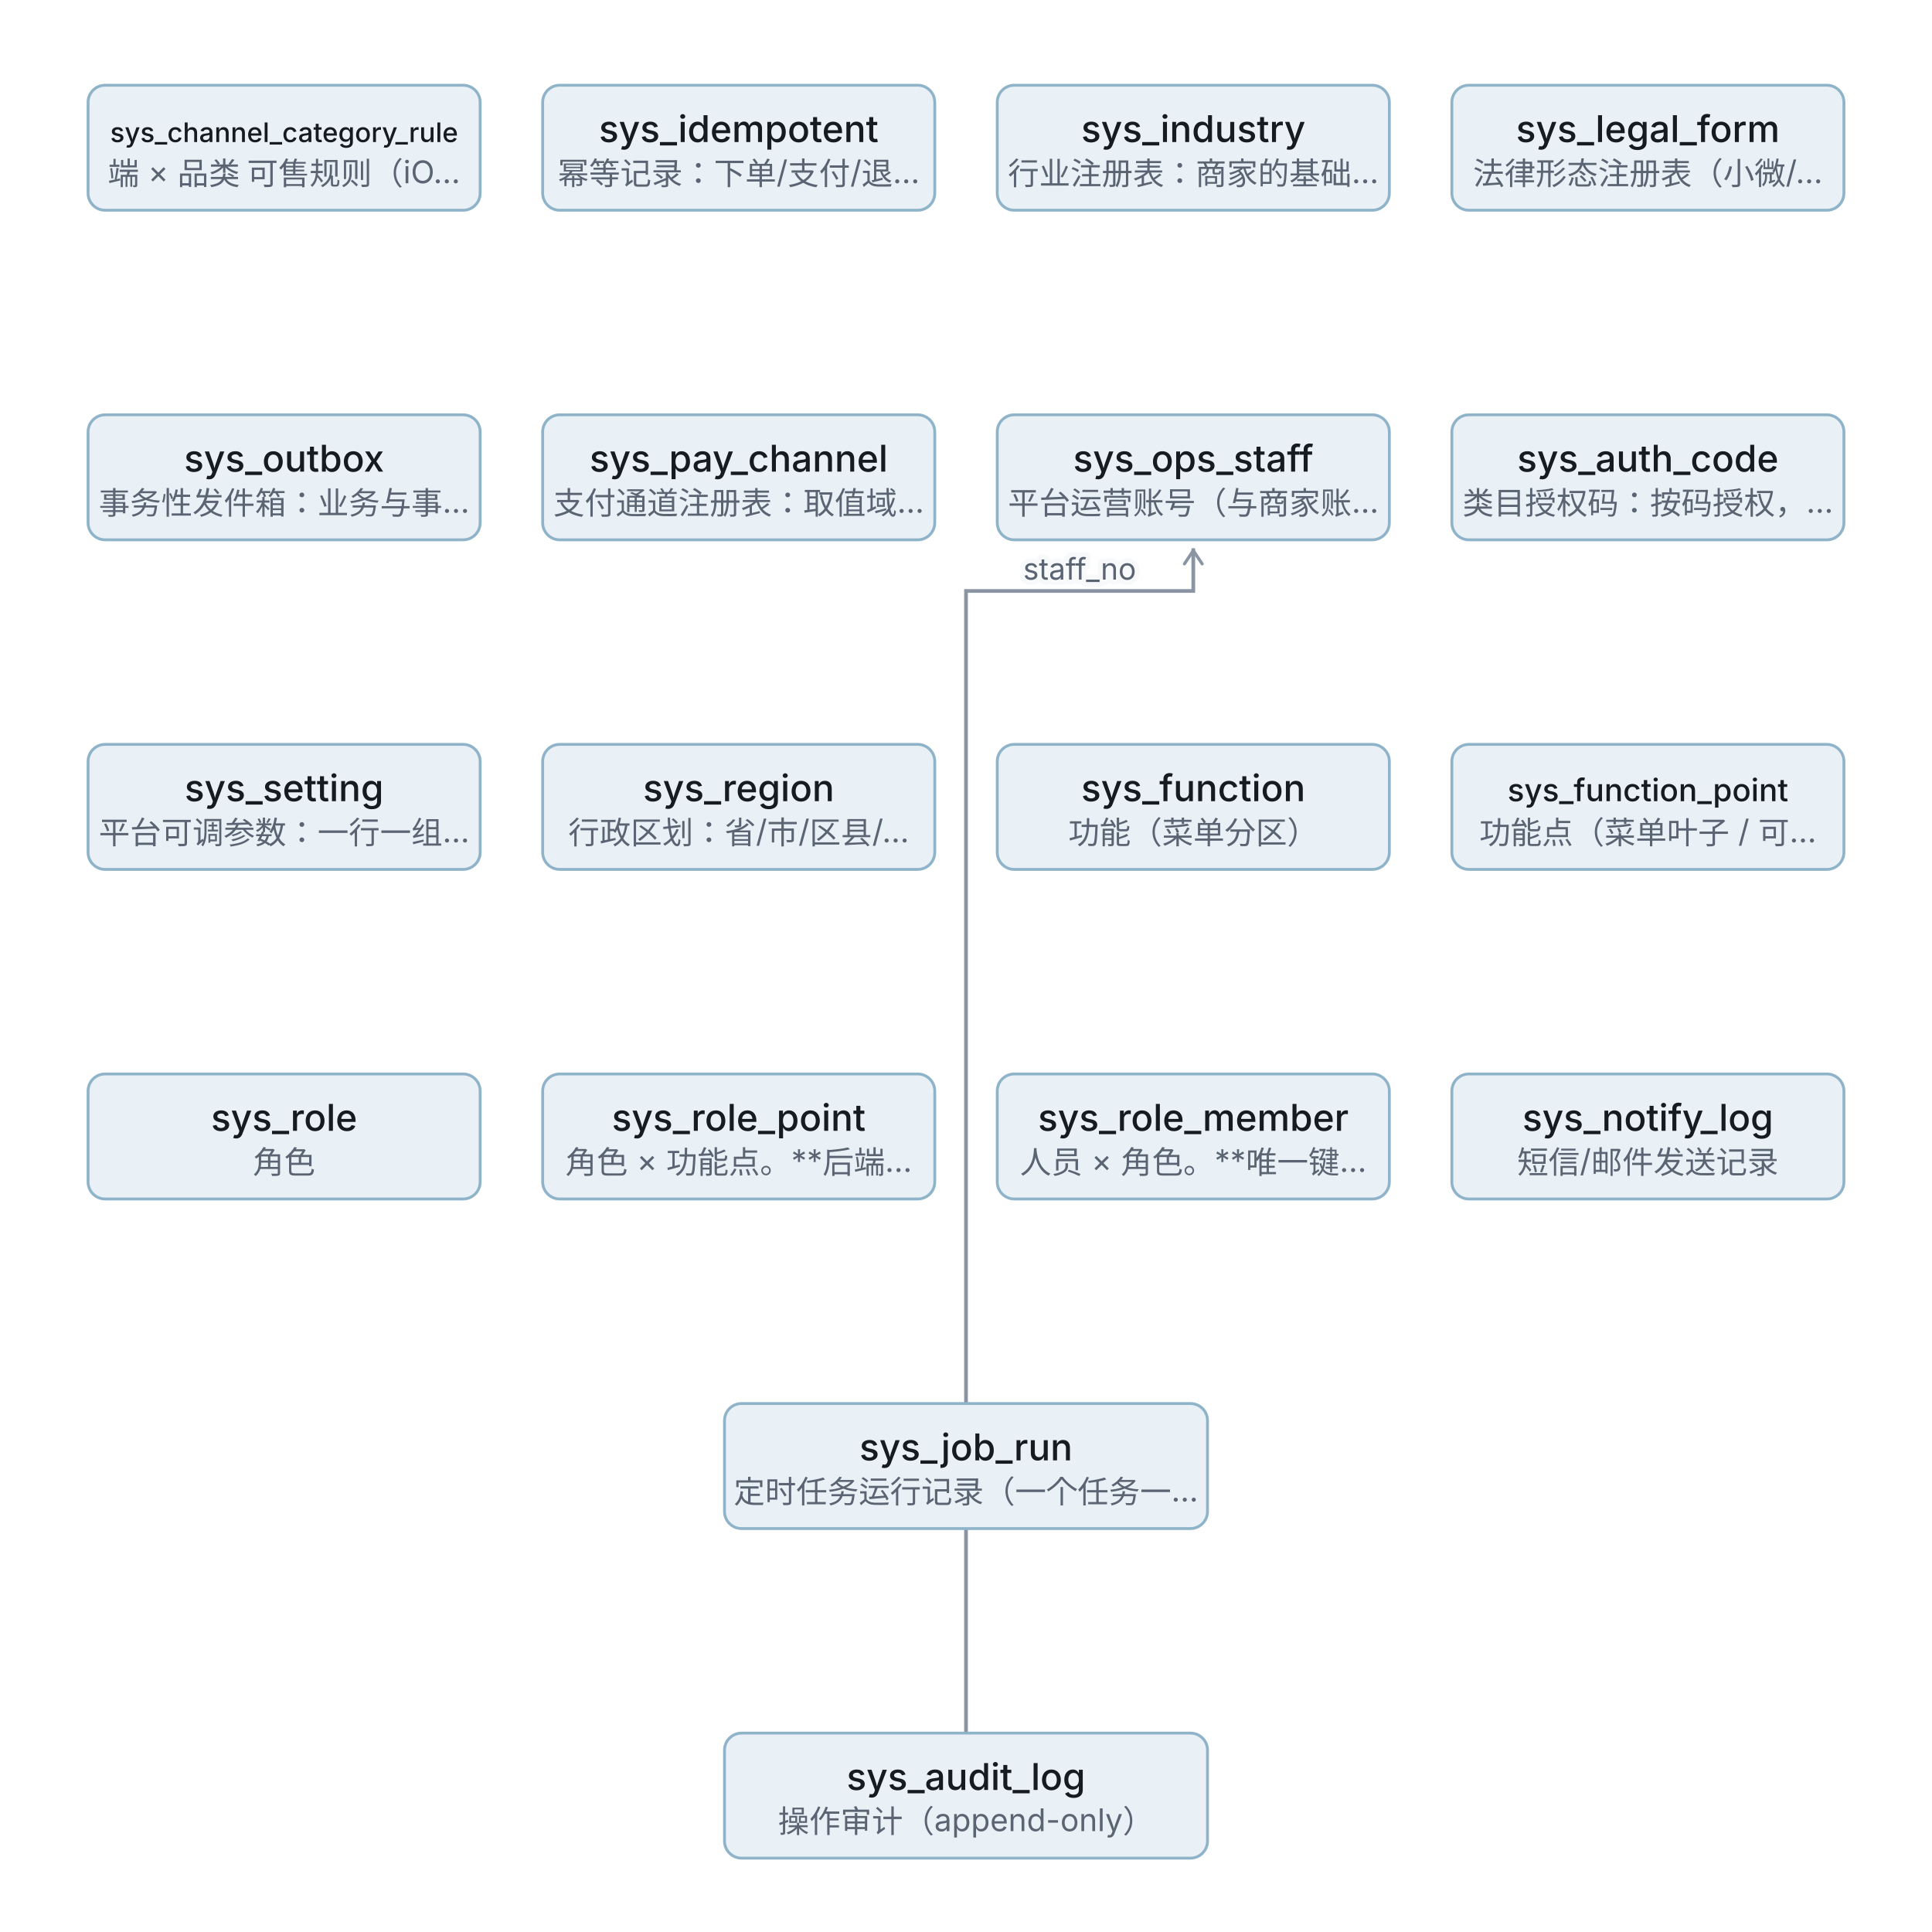
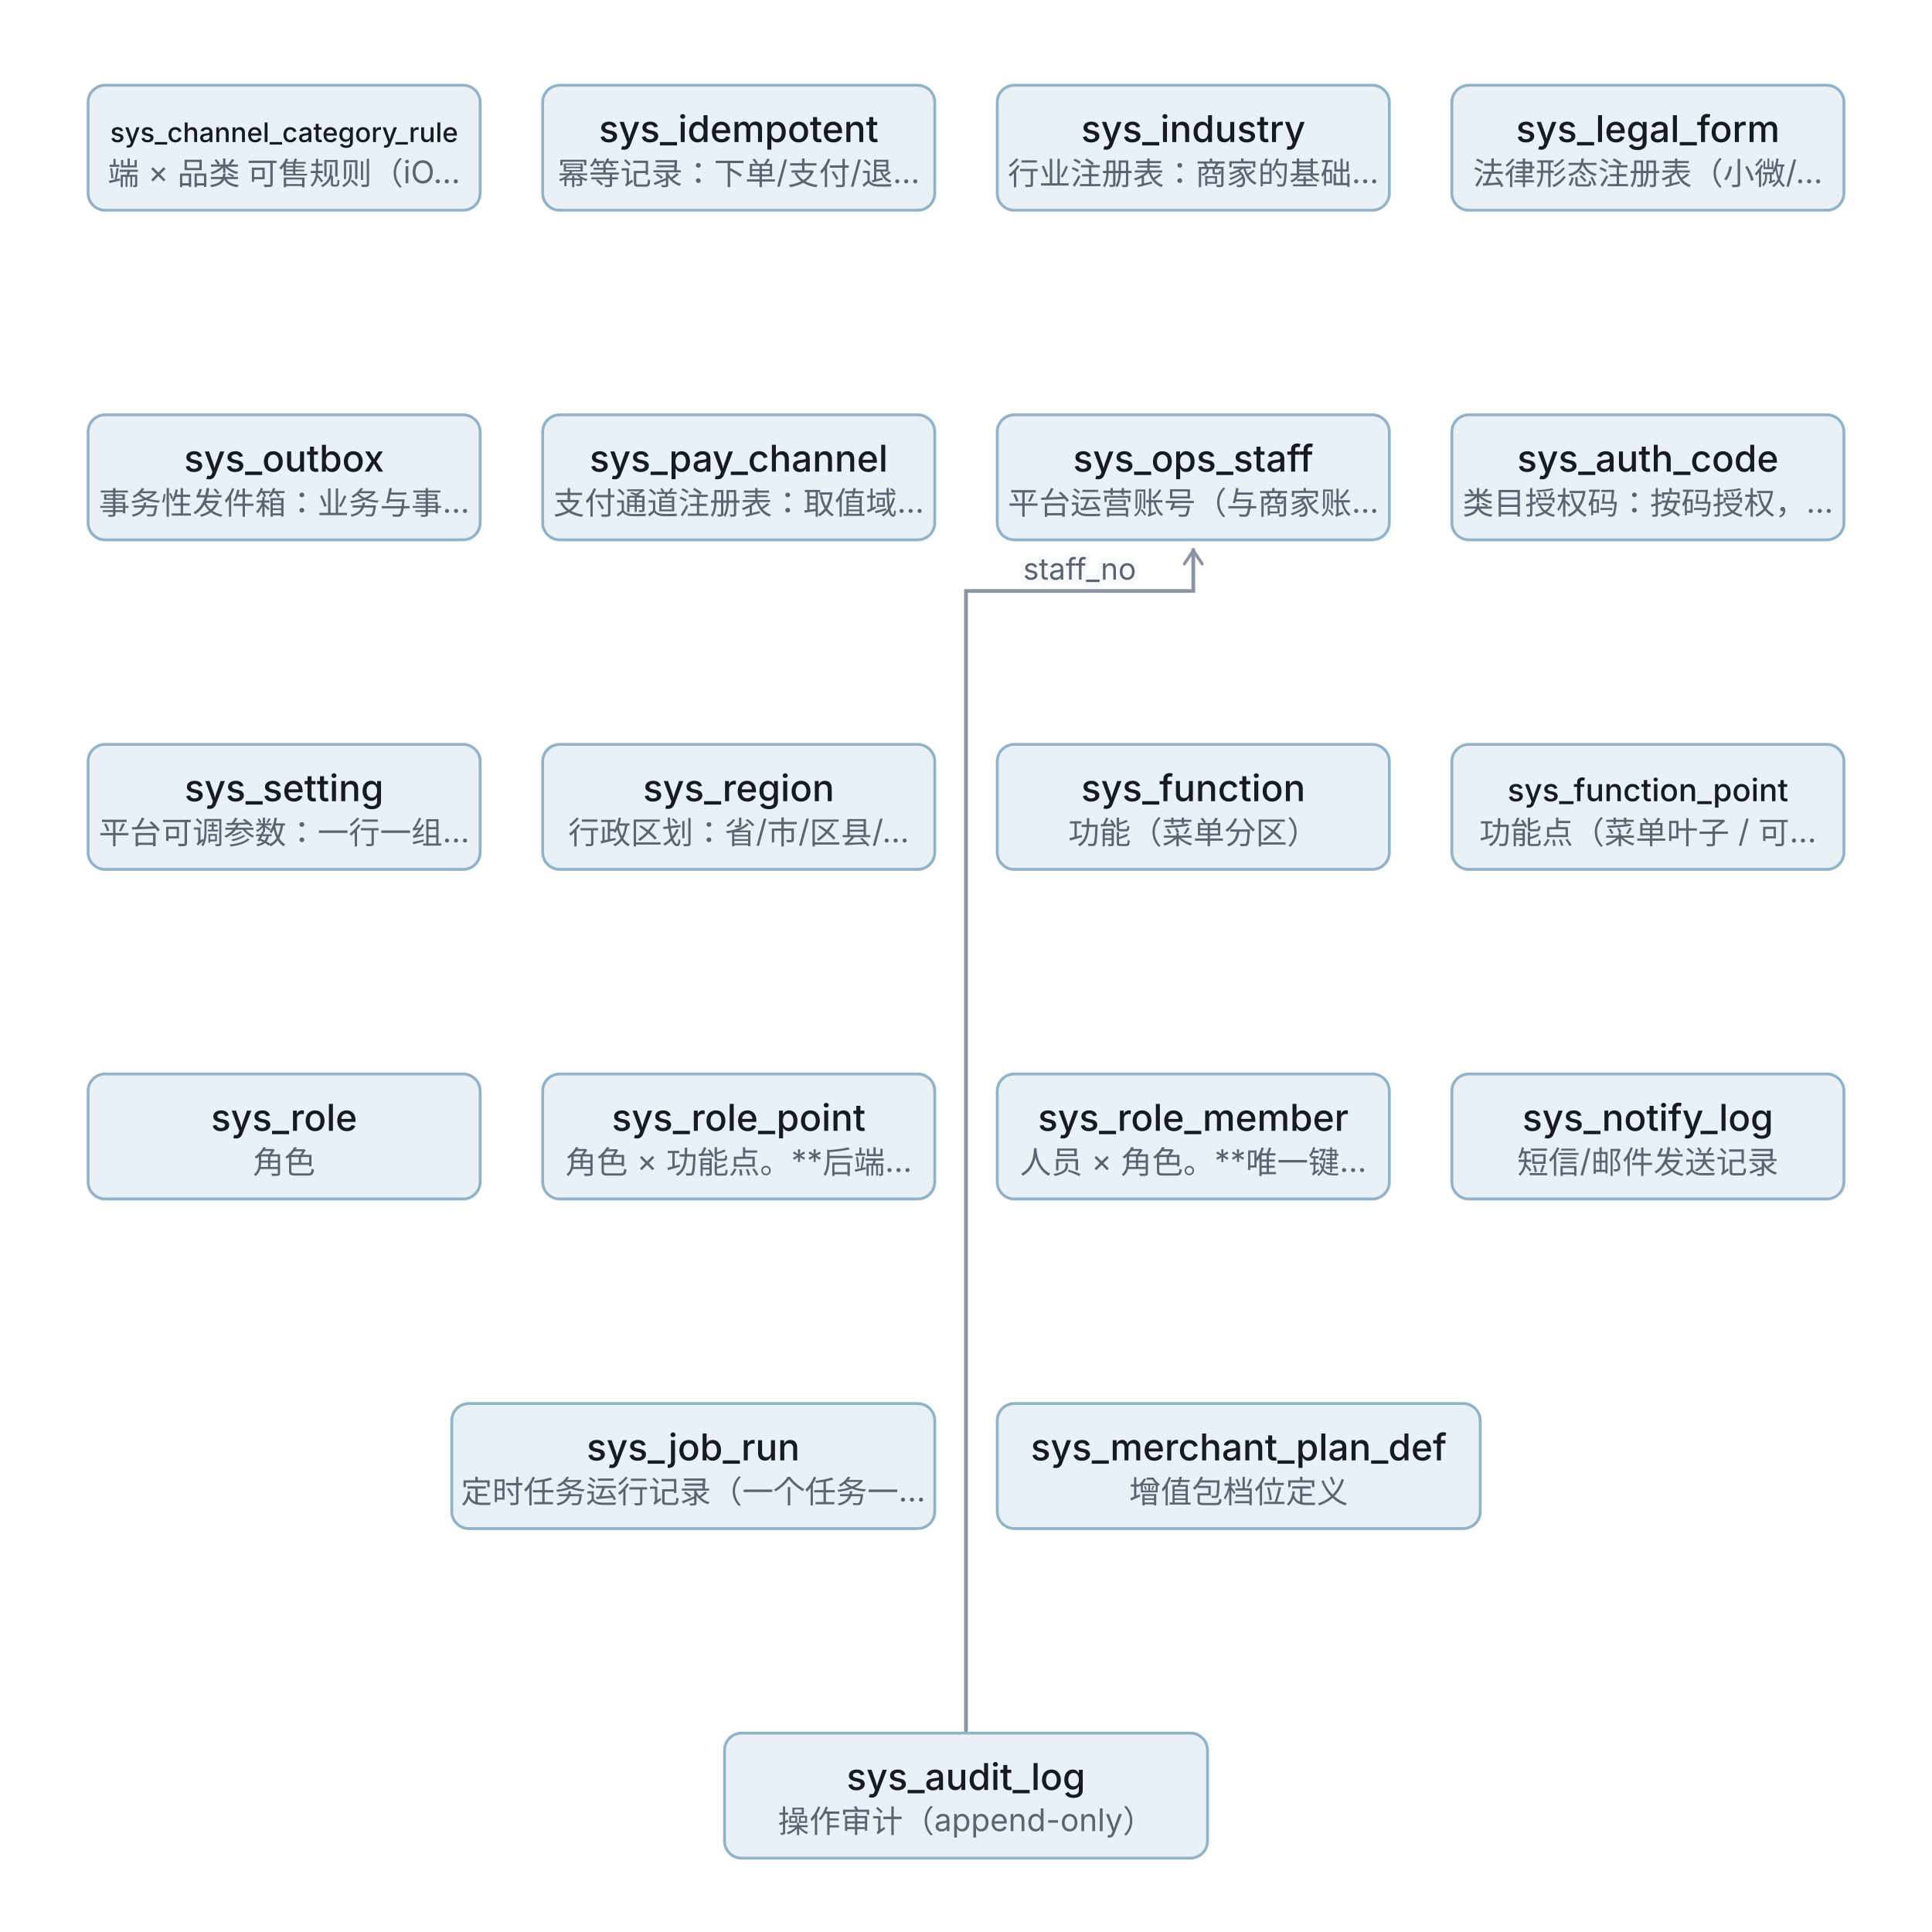
<svg xmlns="http://www.w3.org/2000/svg" width="680" height="680" viewBox="0 0 680 680" role="img" font-family="system-ui,-apple-system,'PingFang SC',sans-serif">
  <defs>
    <marker id="a" viewBox="0 0 10 10" refX="9" refY="5" markerWidth="6" markerHeight="6" orient="auto-start-reverse">
      <path d="M2 1L8 5L2 9" fill="none" stroke="#8A94A2" stroke-width="1.4" stroke-linecap="round" />
    </marker>
    <style>.n{font-weight:500;fill:#161A21}.s{font-size:11px;fill:#5A6472}
.l{font-size:10.5px;fill:#5A6472;paint-order:stroke;stroke:#F7F9FB;stroke-width:3.5;stroke-linejoin:round}.b{font-size:11px;fill:#5A6472;letter-spacing:.1em}
.ar{stroke:#8A94A2;stroke-width:1.3;fill:none}</style>
  </defs>
  <path class="ar" d="M340 610 L340 208 L420 208 L420 193" marker-end="url(#a)" />
  <rect x="31" y="30" width="138" height="44" rx="6" fill="#EAF1F6" stroke="#8FB3C9" />
  <text class="n" x="100" y="50" text-anchor="middle" font-size="9.5">sys_channel_category_rule</text>
  <text class="s" x="100" y="65" text-anchor="middle">端 × 品类 可售规则（iO…</text>
  <rect x="191" y="30" width="138" height="44" rx="6" fill="#EAF1F6" stroke="#8FB3C9" />
  <text class="n" x="260" y="50" text-anchor="middle" font-size="13">sys_idempotent</text>
  <text class="s" x="260" y="65" text-anchor="middle">幂等记录：下单/支付/退…</text>
  <rect x="351" y="30" width="138" height="44" rx="6" fill="#EAF1F6" stroke="#8FB3C9" />
  <text class="n" x="420" y="50" text-anchor="middle" font-size="13">sys_industry</text>
  <text class="s" x="420" y="65" text-anchor="middle">行业注册表：商家的基础…</text>
  <rect x="511" y="30" width="138" height="44" rx="6" fill="#EAF1F6" stroke="#8FB3C9" />
  <text class="n" x="580" y="50" text-anchor="middle" font-size="13">sys_legal_form</text>
  <text class="s" x="580" y="65" text-anchor="middle">法律形态注册表（小微/…</text>
  <rect x="31" y="146" width="138" height="44" rx="6" fill="#EAF1F6" stroke="#8FB3C9" />
  <text class="n" x="100" y="166" text-anchor="middle" font-size="13">sys_outbox</text>
  <text class="s" x="100" y="181" text-anchor="middle">事务性发件箱：业务与事…</text>
  <rect x="191" y="146" width="138" height="44" rx="6" fill="#EAF1F6" stroke="#8FB3C9" />
  <text class="n" x="260" y="166" text-anchor="middle" font-size="13">sys_pay_channel</text>
  <text class="s" x="260" y="181" text-anchor="middle">支付通道注册表：取值域…</text>
  <rect x="351" y="146" width="138" height="44" rx="6" fill="#EAF1F6" stroke="#8FB3C9" />
  <text class="n" x="420" y="166" text-anchor="middle" font-size="13">sys_ops_staff</text>
  <text class="s" x="420" y="181" text-anchor="middle">平台运营账号（与商家账…</text>
  <rect x="511" y="146" width="138" height="44" rx="6" fill="#EAF1F6" stroke="#8FB3C9" />
  <text class="n" x="580" y="166" text-anchor="middle" font-size="13">sys_auth_code</text>
  <text class="s" x="580" y="181" text-anchor="middle">类目授权码：按码授权，…</text>
  <rect x="31" y="262" width="138" height="44" rx="6" fill="#EAF1F6" stroke="#8FB3C9" />
  <text class="n" x="100" y="282" text-anchor="middle" font-size="13">sys_setting</text>
  <text class="s" x="100" y="297" text-anchor="middle">平台可调参数：一行一组…</text>
  <rect x="191" y="262" width="138" height="44" rx="6" fill="#EAF1F6" stroke="#8FB3C9" />
  <text class="n" x="260" y="282" text-anchor="middle" font-size="13">sys_region</text>
  <text class="s" x="260" y="297" text-anchor="middle">行政区划：省/市/区县/…</text>
  <rect x="351" y="262" width="138" height="44" rx="6" fill="#EAF1F6" stroke="#8FB3C9" />
  <text class="n" x="420" y="282" text-anchor="middle" font-size="13">sys_function</text>
  <text class="s" x="420" y="297" text-anchor="middle">功能（菜单分区）</text>
  <rect x="511" y="262" width="138" height="44" rx="6" fill="#EAF1F6" stroke="#8FB3C9" />
  <text class="n" x="580" y="282" text-anchor="middle" font-size="11">sys_function_point</text>
  <text class="s" x="580" y="297" text-anchor="middle">功能点（菜单叶子 / 可…</text>
  <rect x="31" y="378" width="138" height="44" rx="6" fill="#EAF1F6" stroke="#8FB3C9" />
  <text class="n" x="100" y="398" text-anchor="middle" font-size="13">sys_role</text>
  <text class="s" x="100" y="413" text-anchor="middle">角色</text>
  <rect x="191" y="378" width="138" height="44" rx="6" fill="#EAF1F6" stroke="#8FB3C9" />
  <text class="n" x="260" y="398" text-anchor="middle" font-size="13">sys_role_point</text>
  <text class="s" x="260" y="413" text-anchor="middle">角色 × 功能点。**后端…</text>
  <rect x="351" y="378" width="138" height="44" rx="6" fill="#EAF1F6" stroke="#8FB3C9" />
  <text class="n" x="420" y="398" text-anchor="middle" font-size="13">sys_role_member</text>
  <text class="s" x="420" y="413" text-anchor="middle">人员 × 角色。**唯一键…</text>
  <rect x="511" y="378" width="138" height="44" rx="6" fill="#EAF1F6" stroke="#8FB3C9" />
  <text class="n" x="580" y="398" text-anchor="middle" font-size="13">sys_notify_log</text>
  <text class="s" x="580" y="413" text-anchor="middle">短信/邮件发送记录</text>
-   <rect x="255" y="494" width="170" height="44" rx="6" fill="#EAF1F6" stroke="#8FB3C9" />
-   <text class="n" x="340" y="514" text-anchor="middle" font-size="13">sys_job_run</text>
-   <text class="s" x="340" y="529" text-anchor="middle">定时任务运行记录（一个任务一…</text>
+   <rect x="159" y="494" width="170" height="44" rx="6" fill="#EAF1F6" stroke="#8FB3C9" />
+   <text class="n" x="244" y="514" text-anchor="middle" font-size="13">sys_job_run</text>
+   <text class="s" x="244" y="529" text-anchor="middle">定时任务运行记录（一个任务一…</text>
+   <rect x="351" y="494" width="170" height="44" rx="6" fill="#EAF1F6" stroke="#8FB3C9" />
+   <text class="n" x="436" y="514" text-anchor="middle" font-size="13">sys_merchant_plan_def</text>
+   <text class="s" x="436" y="529" text-anchor="middle">增值包档位定义</text>
  <rect x="255" y="610" width="170" height="44" rx="6" fill="#EAF1F6" stroke="#8FB3C9" />
  <text class="n" x="340" y="630" text-anchor="middle" font-size="13">sys_audit_log</text>
  <text class="s" x="340" y="645" text-anchor="middle">操作审计（append-only）</text>
  <text class="l" x="380" y="204" text-anchor="middle">staff_no</text>
</svg>
